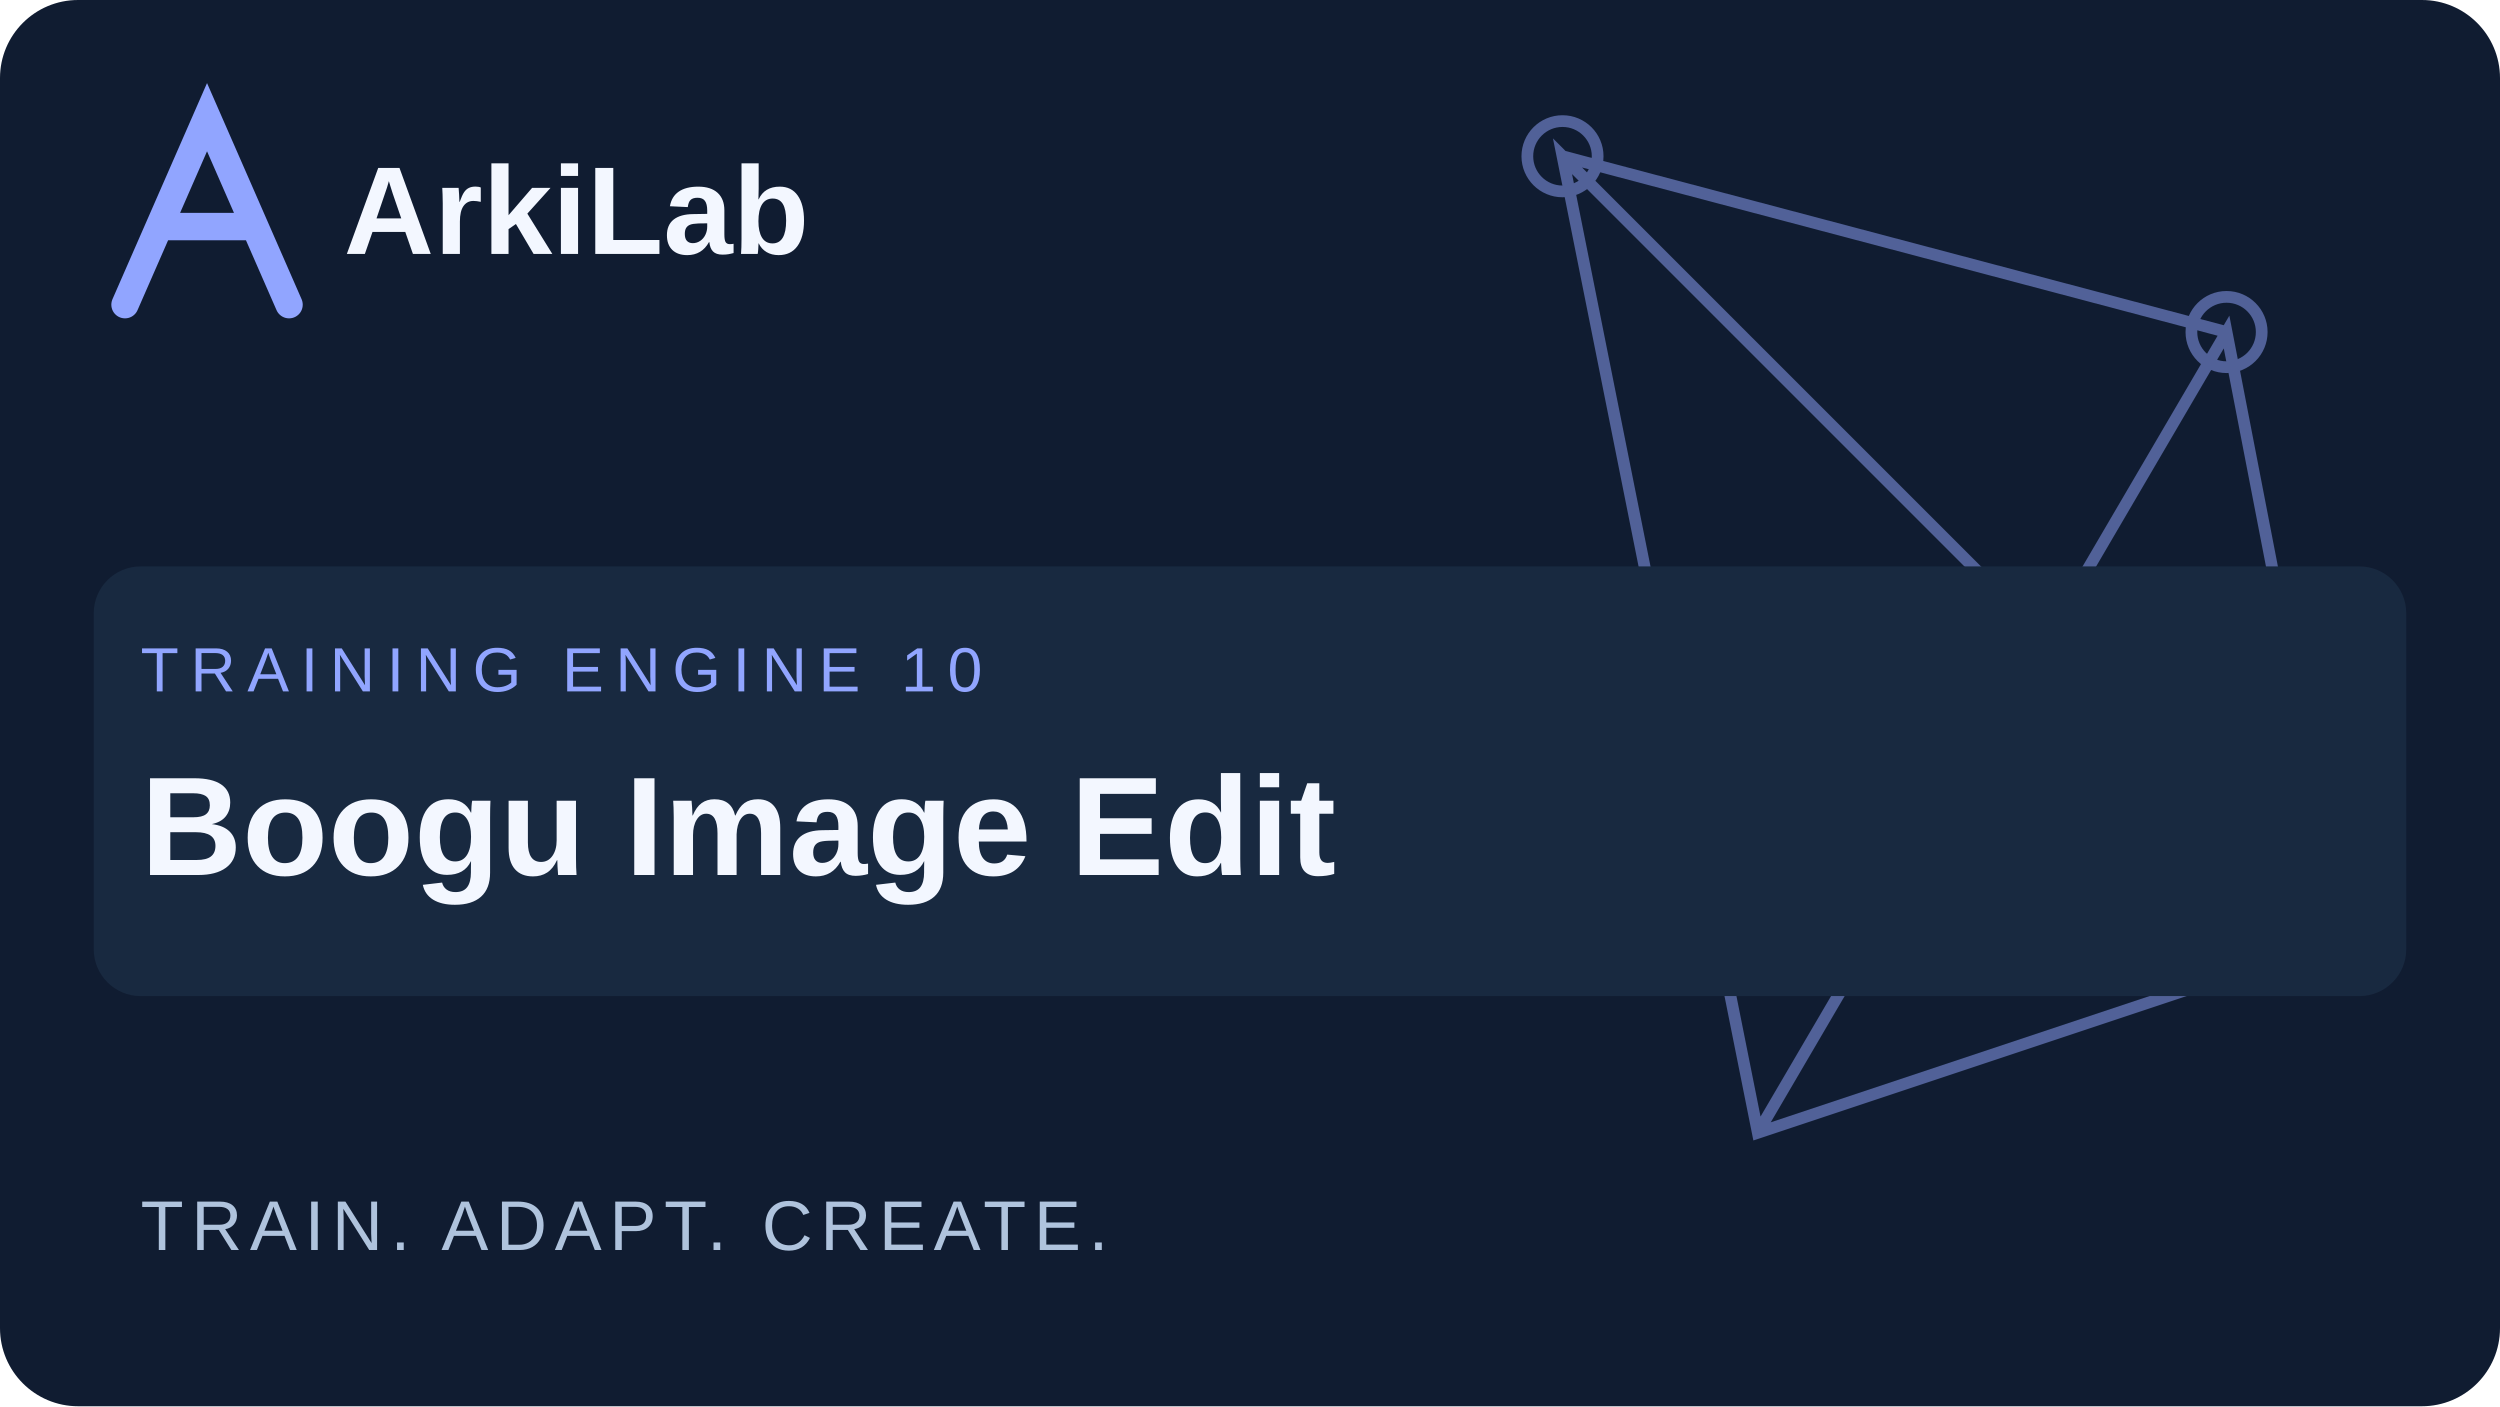
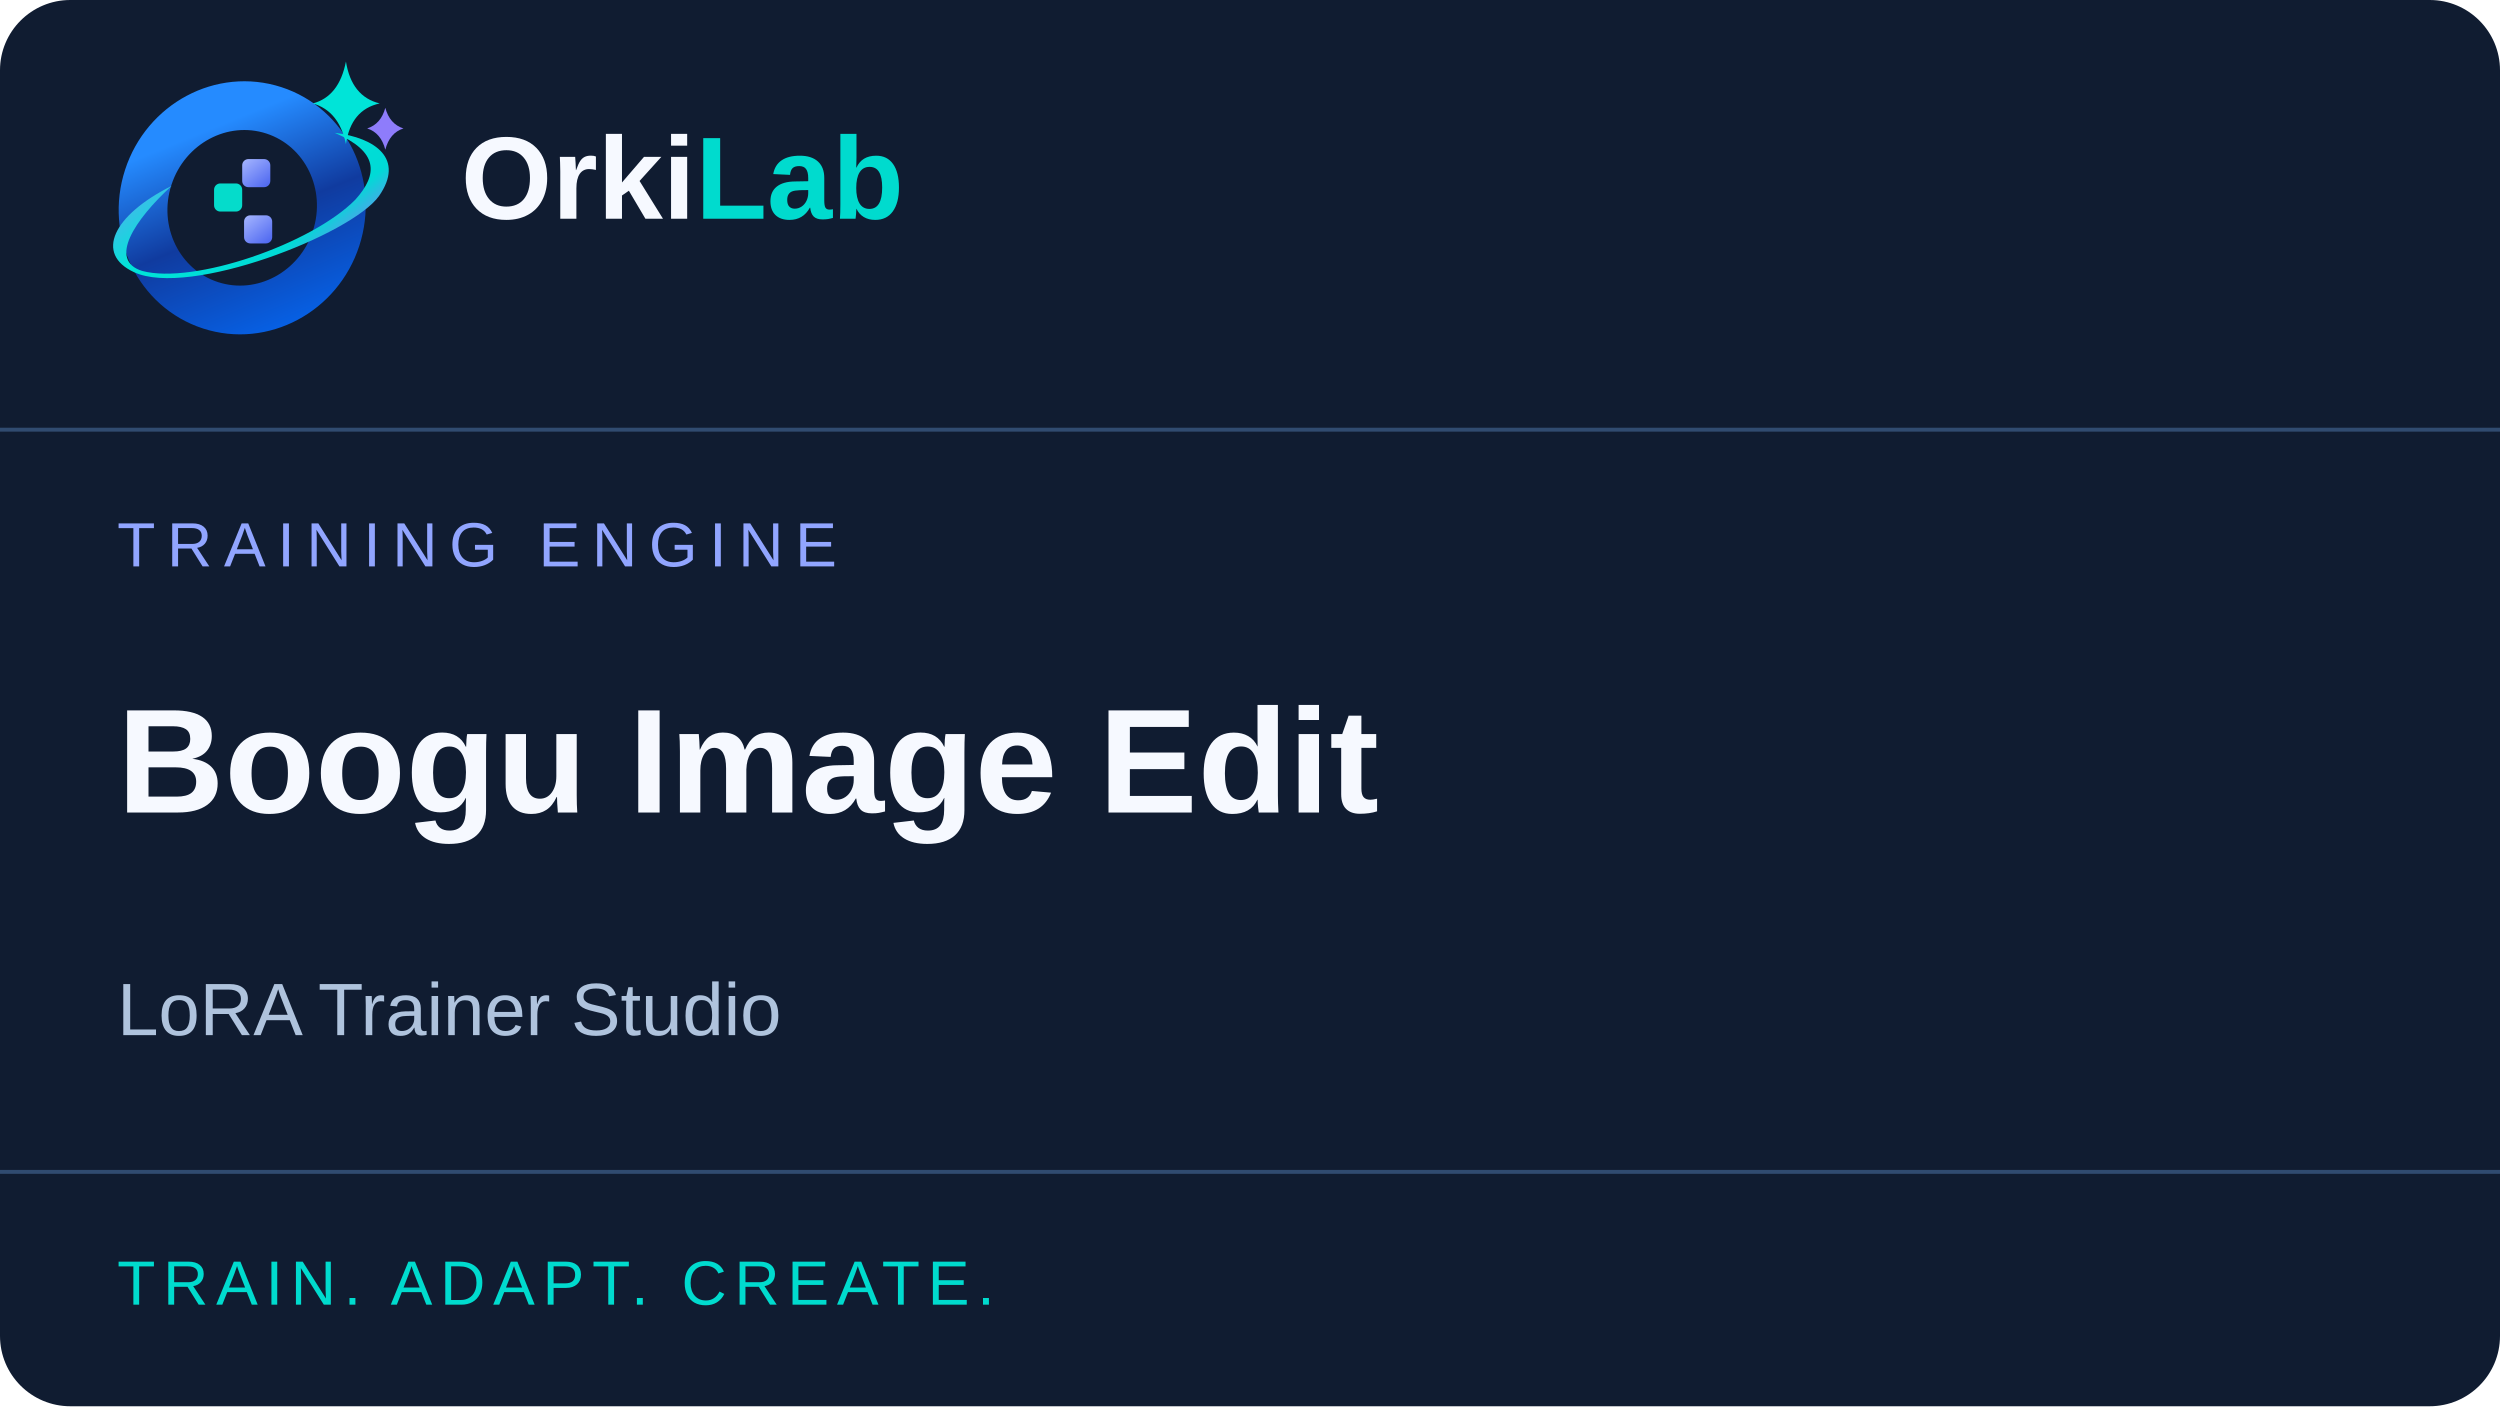
<svg xmlns="http://www.w3.org/2000/svg" viewBox="0 0 640 360">
-   <rect width="640" height="360" rx="20" fill="#101C31" />
-   <g stroke="#91A5FF" fill="none" stroke-width="3" opacity=".5">
-     <path d="M400 40 570 85 600 240 450 290 400 40 600 240 570 85 450 290" />
-     <circle cx="400" cy="40" r="9" />
-     <circle cx="570" cy="85" r="9" />
-     <circle cx="600" cy="240" r="9" />
+   <rect width="640" height="360" rx="18" fill="#101C31" />
+   <path d="M0 110H640M0 300H640" stroke="#304B70" />
+   <g transform="translate(22 10) scale(.16)">
+     <defs>
+       <linearGradient id="bg" x2="1" y2="1">
+         <stop stop-color="#070D25" />
+         <stop offset="1" stop-color="#101E3C" />
+       </linearGradient>
+       <linearGradient id="ring" x1=".2" y1=".2" x2=".85" y2="1">
+         <stop stop-color="#258BFF" />
+         <stop offset=".48" stop-color="#103B9F" />
+         <stop offset="1" stop-color="#075FE2" />
+       </linearGradient>
+       <linearGradient id="orbit" x2="1" y2=".65">
+         <stop stop-color="#9683FF" />
+         <stop offset=".46" stop-color="#00E5D8" />
+         <stop offset=".8" stop-color="#00DAD6" />
+         <stop offset="1" stop-color="#8B79F7" />
+       </linearGradient>
+       <linearGradient id="tile" x2=".8" y2="1">
+         <stop stop-color="#A6B6FF" />
+         <stop offset="1" stop-color="#526BF1" />
+       </linearGradient>
+       <pattern id="grid" width="40" height="40" patternUnits="userSpaceOnUse">
+         <path d="M40 0H0V40" stroke="#8FB7E0" stroke-opacity=".055" fill="none" />
+       </pattern>
+     </defs>
+     <g>
+       <ellipse cx="250" cy="270" rx="158" ry="164" transform="rotate(18 250 270)" fill="none" stroke="url(#ring)" stroke-width="78" />
+       <rect x="250" y="192" width="45" height="45" rx="10" fill="url(#tile)" />
+       <rect x="205" y="231" width="45" height="45" rx="10" fill="#05DCCB" />
+       <rect x="253" y="282" width="45" height="45" rx="10" fill="url(#tile)" />
+       <path d="M137 235C43 282 14 344 77 373C165 414 425 313 469 251C510 192 464 158 398 150C468 180 468 216 431 257C361 328 172 393 90 371C35 354 78 289 137 235Z" fill="url(#orbit)" />
+       <path d="M416 36Q425 92 470 103Q424 113 416 168Q405 115 363 103Q405 92 416 36Z" fill="#00E4D8" />
+       <path d="M479 110Q486 136 508 143Q486 150 479 177Q472 150 450 143Q472 136 479 110Z" fill="#8E7CFB" />
+     </g>
  </g>
-   <path d="M32 78 53 30 74 78M42 58H64" stroke="#91A5FF" stroke-width="7" fill="none" stroke-linecap="round" />
-   <text x="88" y="65" fill="#F3F7FF" font-family="Arial,sans-serif" font-size="32" font-weight="bold">ArkiLab</text>
-   <rect x="24" y="145" width="592" height="110" rx="12" fill="#182940" />
-   <text x="36" y="177" fill="#91A5FF" font-family="Arial,sans-serif" font-size="16" letter-spacing="3">TRAINING ENGINE 10</text>
-   <text x="36" y="224" fill="#F3F7FF" font-family="Arial,sans-serif" font-size="36" font-weight="bold">Boogu Image Edit</text>
-   <text x="36" y="320" fill="#AFC3DD" font-family="Arial,sans-serif" font-size="18" letter-spacing="2">TRAIN. ADAPT. CREATE.</text>
+   <text x="118" y="56" font-family="Arial,sans-serif" font-size="30" font-weight="bold" fill="#F6F9FF">Orki<tspan fill="#00DBCE">Lab</tspan>
+   </text>
+   <g font-family="Arial,sans-serif">
+     <text x="30" y="145" font-size="16" letter-spacing="3" fill="#91A5FF">TRAINING ENGINE</text>
+     <text x="30" y="208" font-size="38" font-weight="bold" fill="#F6F9FF">Boogu Image Edit</text>
+     <text x="30" y="265" font-size="19" fill="#AFC3DD">LoRA Trainer Studio</text>
+     <text x="30" y="334" font-size="16" letter-spacing="2" fill="#00DBCE">TRAIN. ADAPT. CREATE.</text>
+   </g>
</svg>
